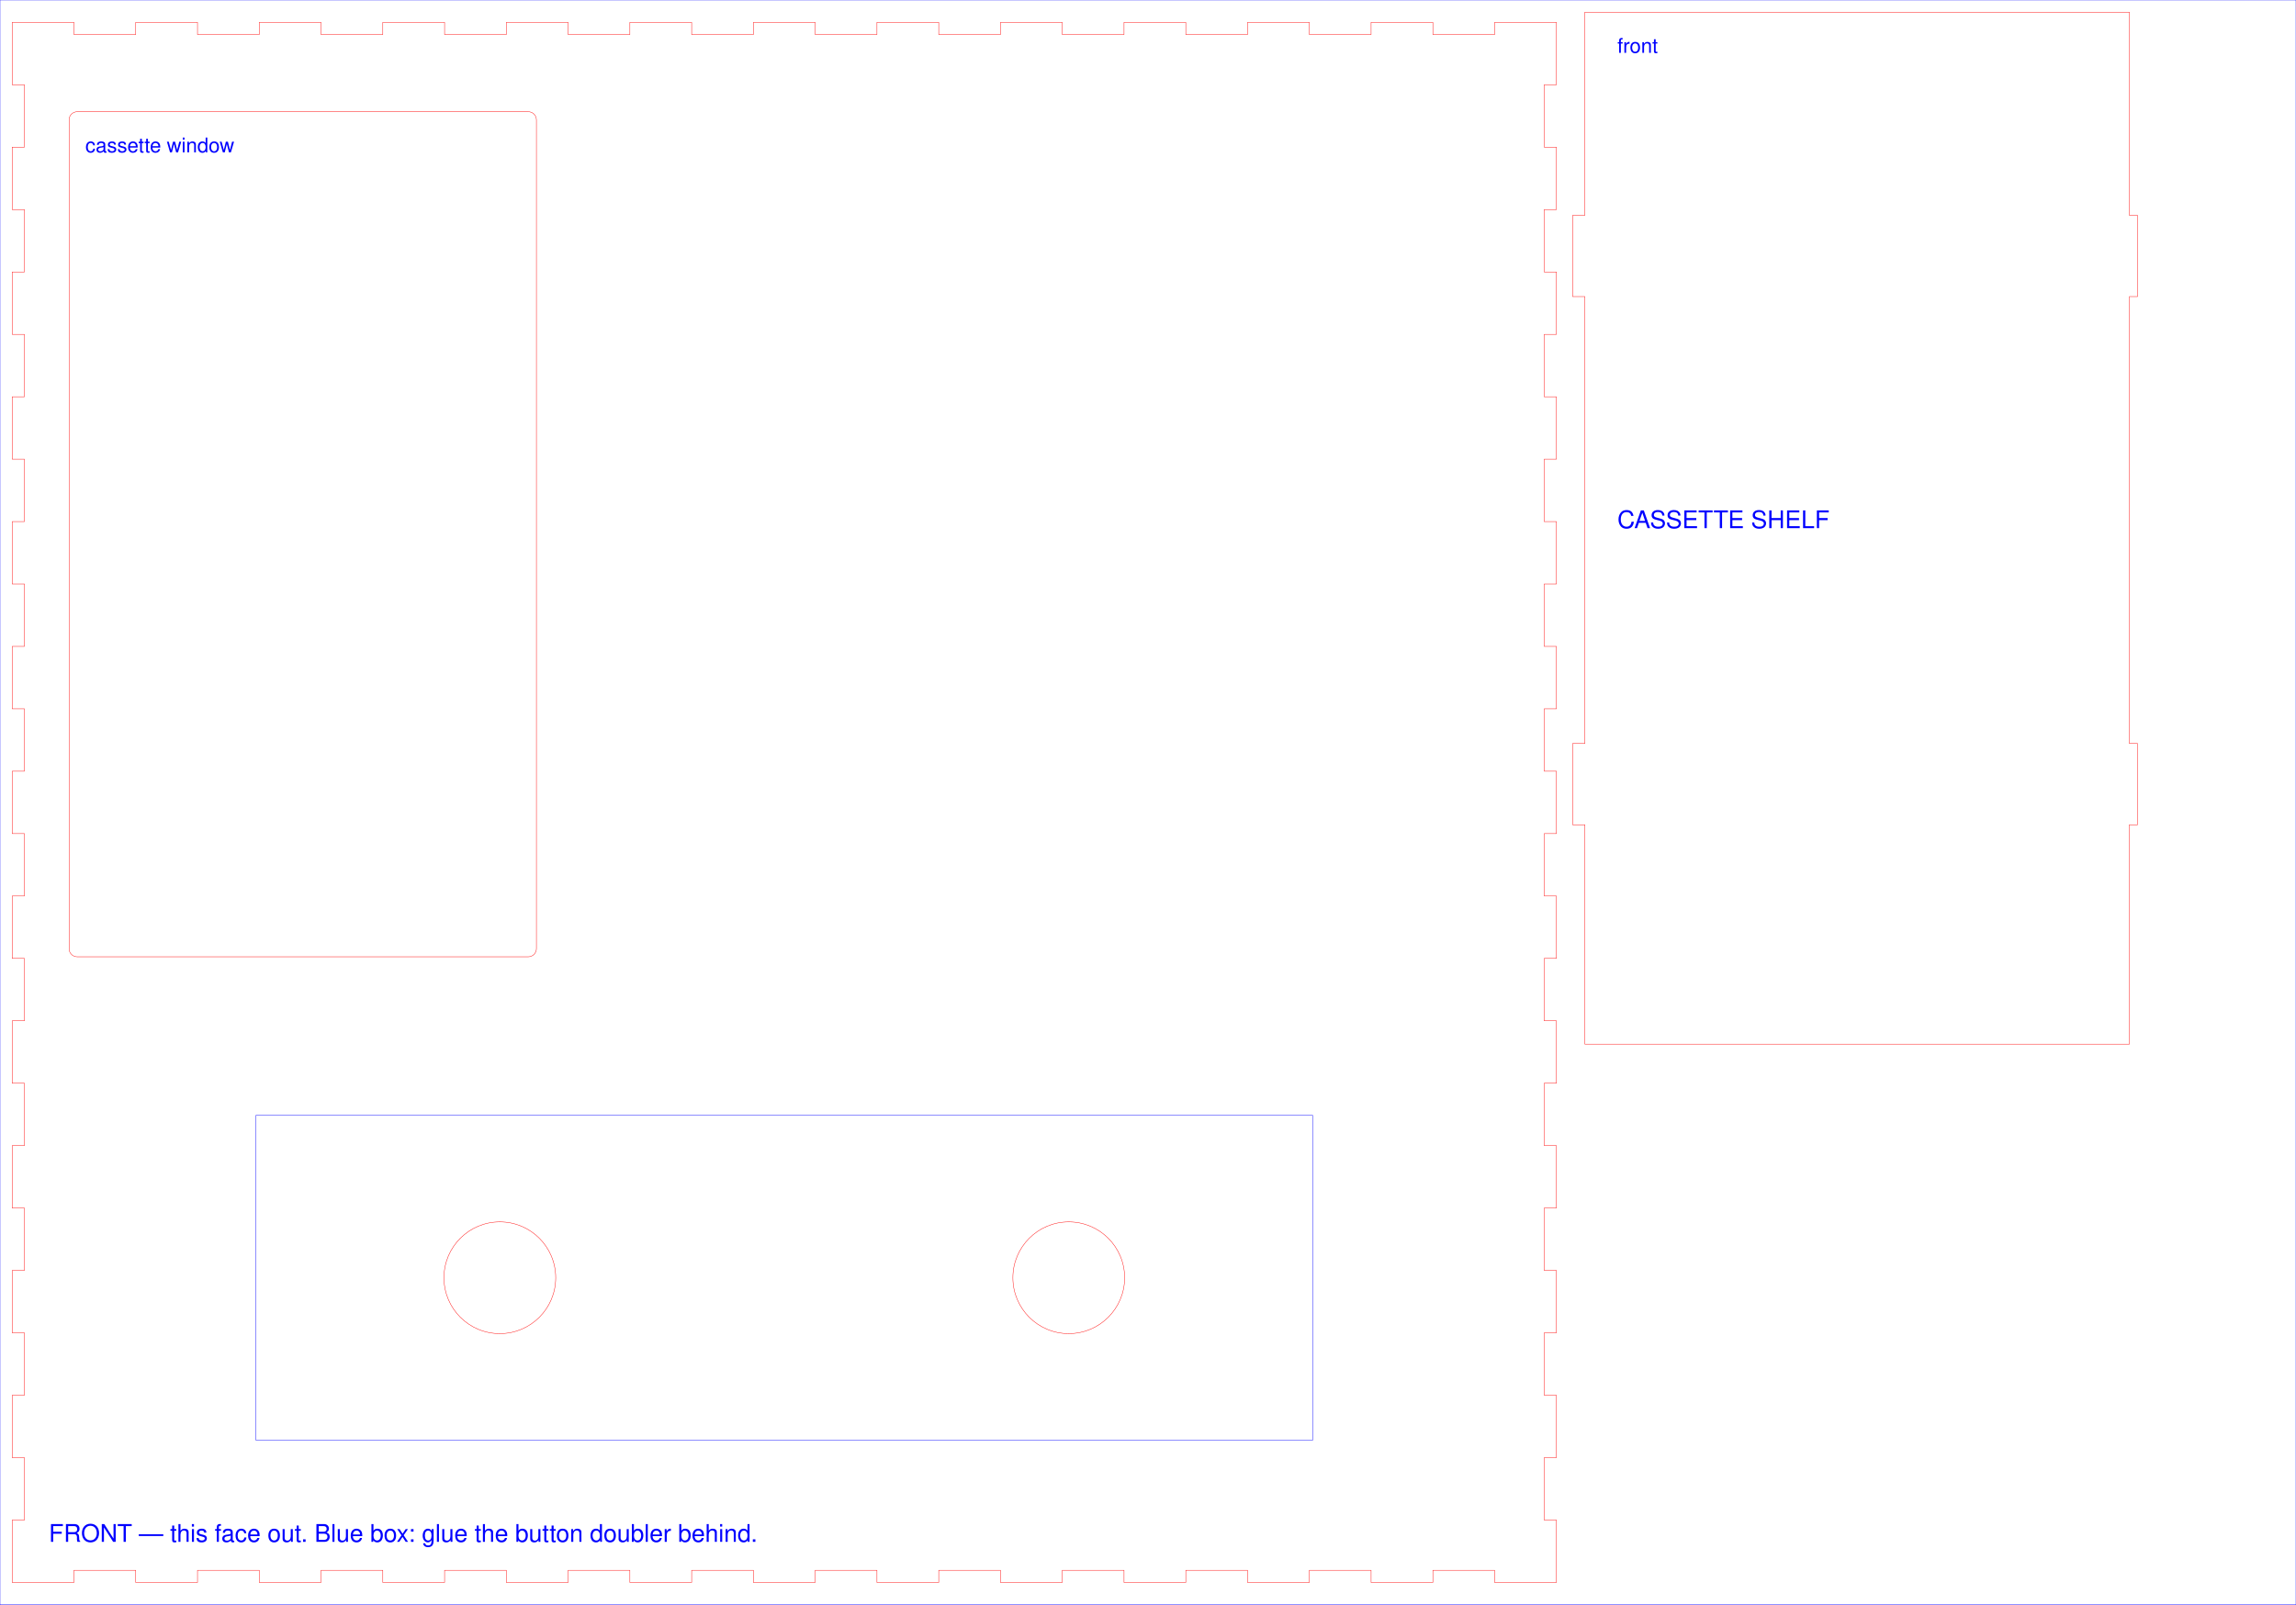
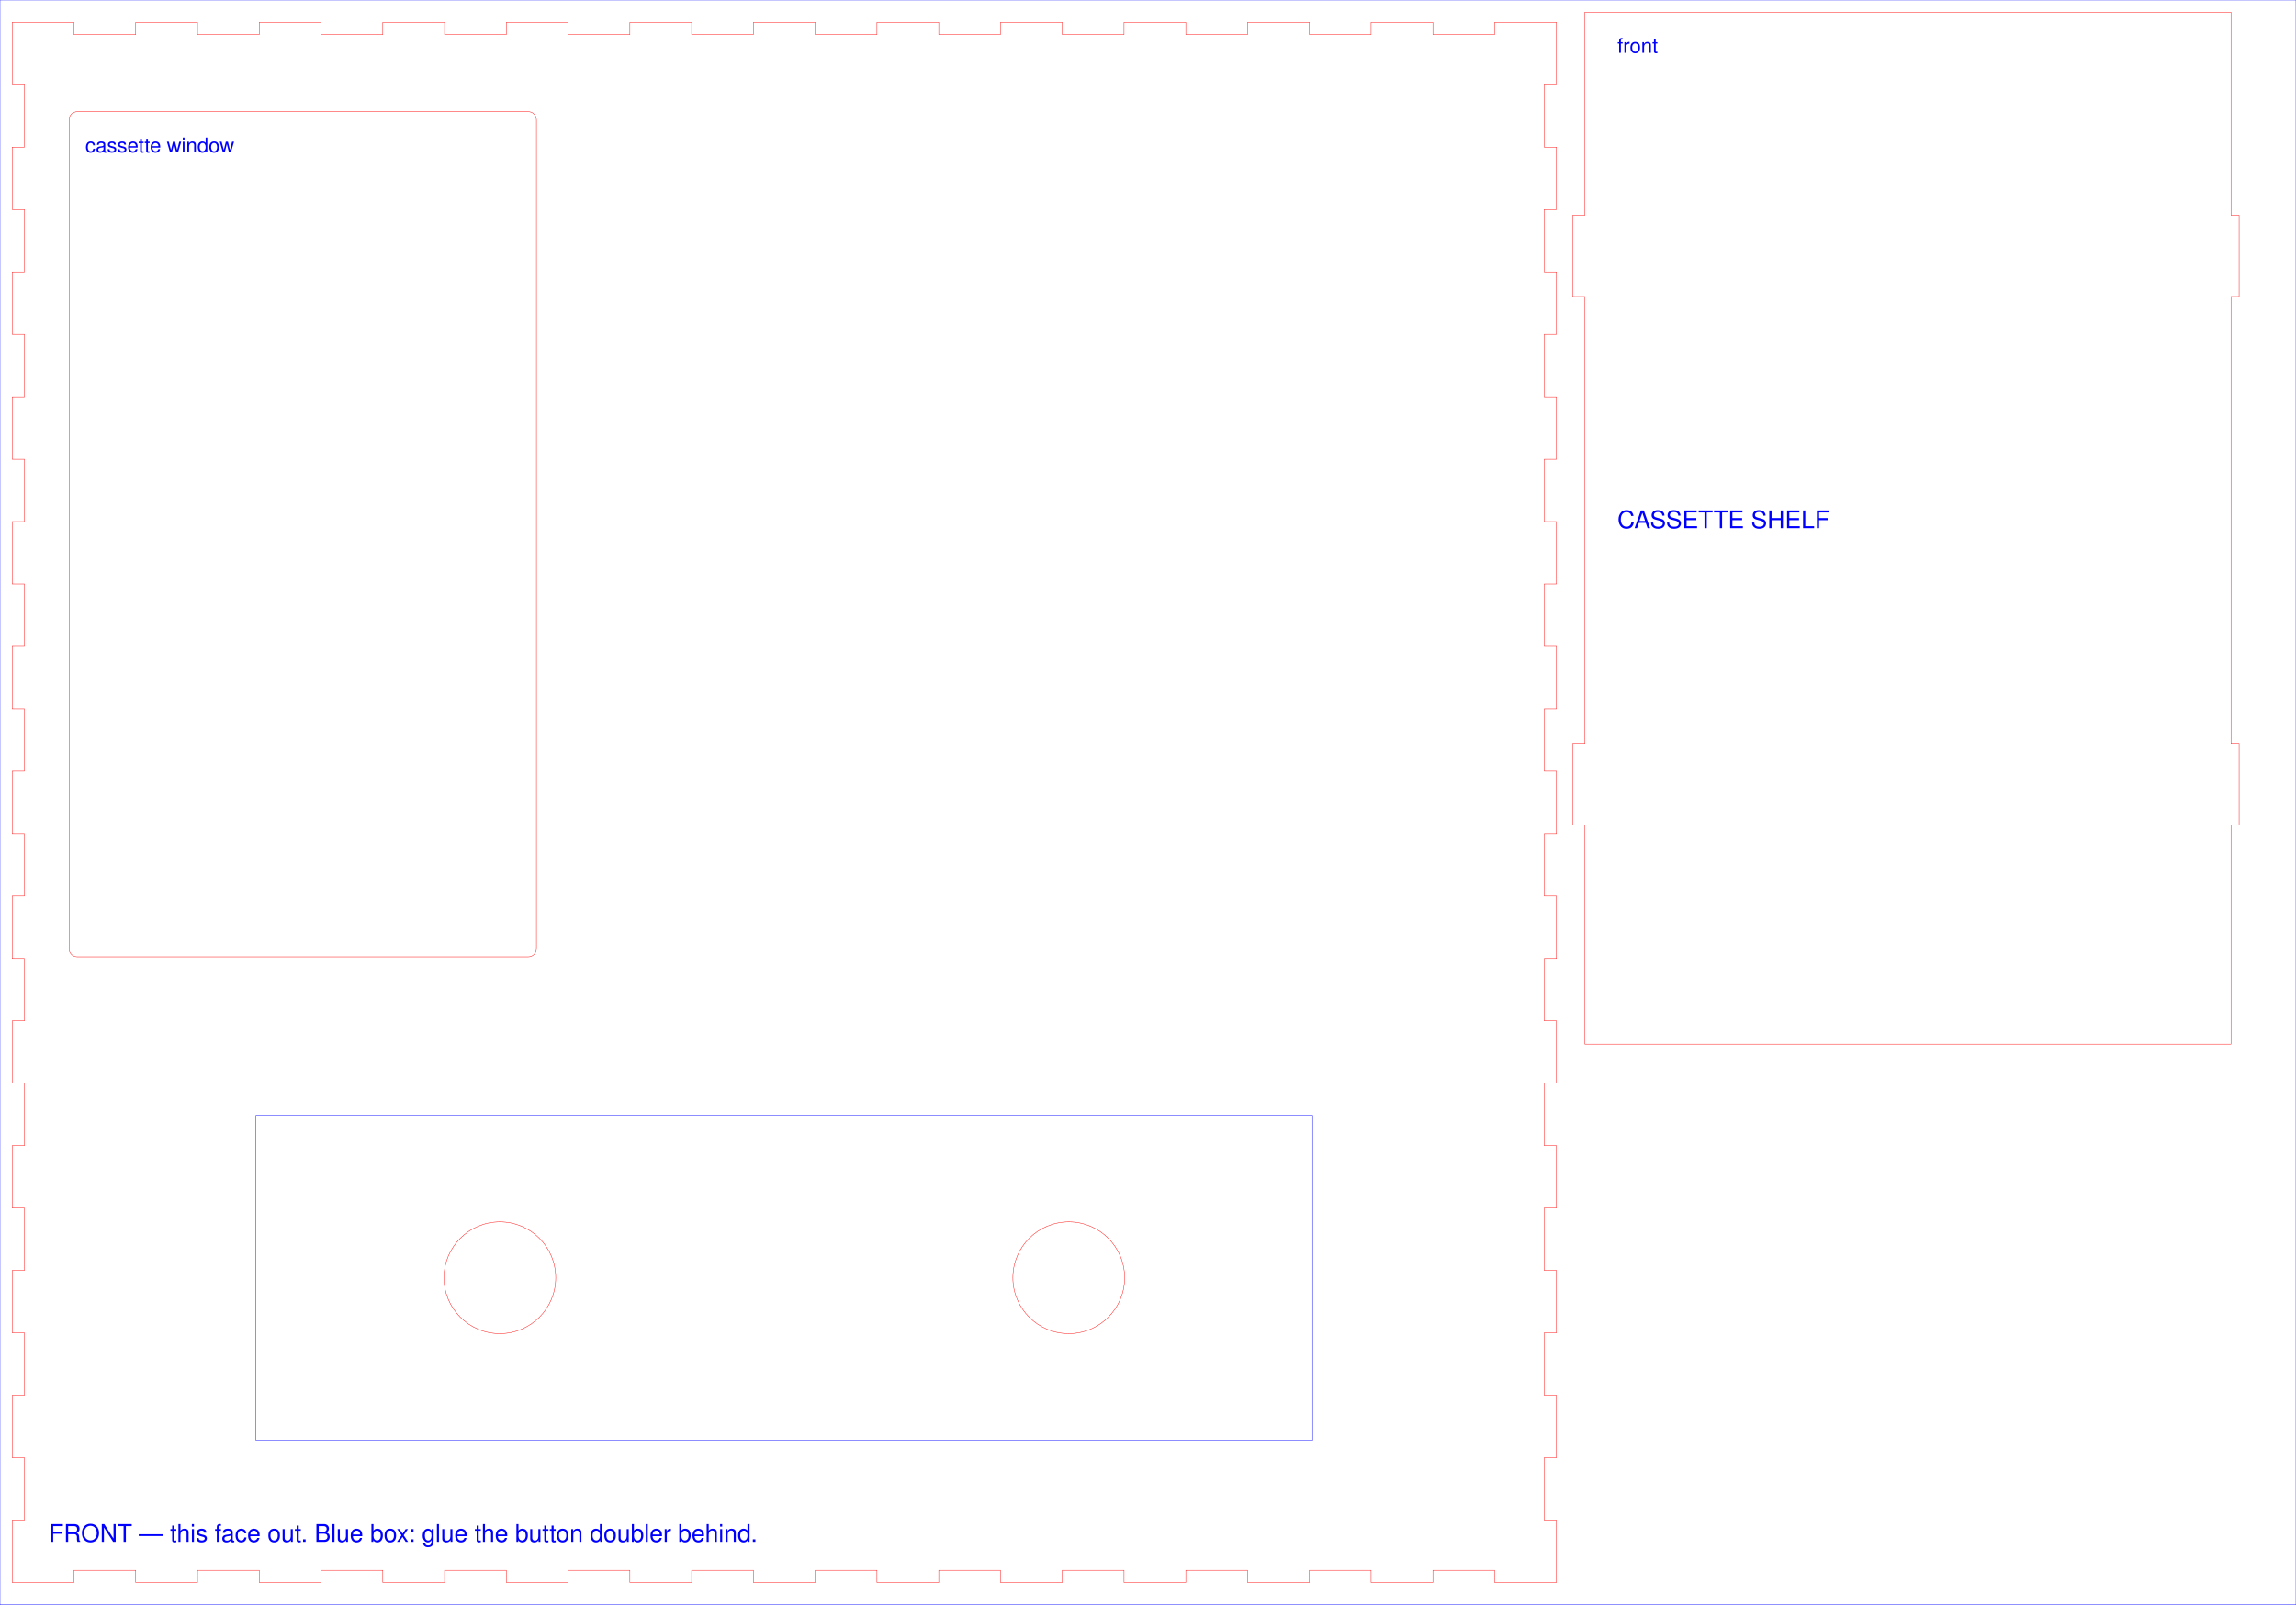
<svg xmlns="http://www.w3.org/2000/svg" width="565.0mm" height="395.0mm" viewBox="0 0 565.0 395.0">
  <rect x="0.000" y="0.000" width="565.000" height="395.000" rx="0" fill="none" stroke="#0000ff" stroke-width="0.1" />
  <g transform="translate(3.000,5.500)">
    <polygon points="0.000,0.000 15.200,0.000 15.200,3.000 30.400,3.000 30.400,0.000 45.600,0.000 45.600,3.000 60.800,3.000 60.800,0.000 76.000,0.000 76.000,3.000 91.200,3.000 91.200,0.000 106.400,0.000 106.400,3.000 121.600,3.000 121.600,0.000 136.800,0.000 136.800,3.000 152.000,3.000 152.000,0.000 167.200,0.000 167.200,3.000 182.400,3.000 182.400,0.000 197.600,0.000 197.600,3.000 212.800,3.000 212.800,0.000 228.000,0.000 228.000,3.000 243.200,3.000 243.200,0.000 258.400,0.000 258.400,3.000 273.600,3.000 273.600,0.000 288.800,0.000 288.800,3.000 304.000,3.000 304.000,0.000 319.200,0.000 319.200,3.000 334.400,3.000 334.400,0.000 349.600,0.000 349.600,3.000 364.800,3.000 364.800,0.000 380.000,0.000 380.000,15.360 377.000,15.360 377.000,30.720 380.000,30.720 380.000,46.080 377.000,46.080 377.000,61.440 380.000,61.440 380.000,76.800 377.000,76.800 377.000,92.160 380.000,92.160 380.000,107.520 377.000,107.520 377.000,122.880 380.000,122.880 380.000,138.240 377.000,138.240 377.000,153.600 380.000,153.600 380.000,168.960 377.000,168.960 377.000,184.320 380.000,184.320 380.000,199.680 377.000,199.680 377.000,215.040 380.000,215.040 380.000,230.400 377.000,230.400 377.000,245.760 380.000,245.760 380.000,261.120 377.000,261.120 377.000,276.480 380.000,276.480 380.000,291.840 377.000,291.840 377.000,307.200 380.000,307.200 380.000,322.560 377.000,322.560 377.000,337.920 380.000,337.920 380.000,353.280 377.000,353.280 377.000,368.640 380.000,368.640 380.000,384.000 364.800,384.000 364.800,381.000 349.600,381.000 349.600,384.000 334.400,384.000 334.400,381.000 319.200,381.000 319.200,384.000 304.000,384.000 304.000,381.000 288.800,381.000 288.800,384.000 273.600,384.000 273.600,381.000 258.400,381.000 258.400,384.000 243.200,384.000 243.200,381.000 228.000,381.000 228.000,384.000 212.800,384.000 212.800,381.000 197.600,381.000 197.600,384.000 182.400,384.000 182.400,381.000 167.200,381.000 167.200,384.000 152.000,384.000 152.000,381.000 136.800,381.000 136.800,384.000 121.600,384.000 121.600,381.000 106.400,381.000 106.400,384.000 91.200,384.000 91.200,381.000 76.000,381.000 76.000,384.000 60.800,384.000 60.800,381.000 45.600,381.000 45.600,384.000 30.400,384.000 30.400,381.000 15.200,381.000 15.200,384.000 0.000,384.000 0.000,368.640 3.000,368.640 3.000,353.280 0.000,353.280 0.000,337.920 3.000,337.920 3.000,322.560 0.000,322.560 0.000,307.200 3.000,307.200 3.000,291.840 0.000,291.840 0.000,276.480 3.000,276.480 3.000,261.120 0.000,261.120 0.000,245.760 3.000,245.760 3.000,230.400 0.000,230.400 0.000,215.040 3.000,215.040 3.000,199.680 0.000,199.680 0.000,184.320 3.000,184.320 3.000,168.960 0.000,168.960 0.000,153.600 3.000,153.600 3.000,138.240 0.000,138.240 0.000,122.880 3.000,122.880 3.000,107.520 0.000,107.520 0.000,92.160 3.000,92.160 3.000,76.800 0.000,76.800 0.000,61.440 3.000,61.440 3.000,46.080 0.000,46.080 0.000,30.720 3.000,30.720 3.000,15.360 0.000,15.360 0.000,0.000" fill="none" stroke="#ff0000" stroke-width="0.1" />
    <rect x="14.000" y="22.000" width="115.000" height="208.000" rx="2" fill="none" stroke="#ff0000" stroke-width="0.1" />
    <circle cx="120.000" cy="309.000" r="13.750" fill="none" stroke="#ff0000" stroke-width="0.1" />
    <circle cx="260.000" cy="309.000" r="13.750" fill="none" stroke="#ff0000" stroke-width="0.1" />
    <rect x="60.000" y="269.000" width="260.000" height="80.000" rx="0" fill="none" stroke="#0000ff" stroke-width="0.1" />
    <text x="9.00" y="374.00" font-size="6" fill="#0000ff" font-family="Helvetica, Arial, sans-serif">FRONT — this face out. Blue box: glue the button doubler behind.</text>
    <text x="18.00" y="32.00" font-size="5" fill="#0000ff" font-family="Helvetica, Arial, sans-serif">cassette window</text>
  </g>
  <g transform="translate(390.000,3.000)">
-     <polygon points="0.000,0.000 134.000,0.000 134.000,50.000 136.000,50.000 136.000,70.000 134.000,70.000 134.000,180.000 136.000,180.000 136.000,200.000 134.000,200.000 134.000,254.000 0.000,254.000 0.000,200.000 -3.000,200.000 -3.000,180.000 0.000,180.000 0.000,70.000 -3.000,70.000 -3.000,50.000 0.000,50.000" fill="none" stroke="#ff0000" stroke-width="0.1" />
+     <polygon points="0.000,0.000 159.000,0.000 159.000,50.000 161.000,50.000 161.000,70.000 159.000,70.000 159.000,180.000 161.000,180.000 161.000,200.000 159.000,200.000 159.000,254.000 0.000,254.000 0.000,200.000 -3.000,200.000 -3.000,180.000 0.000,180.000 0.000,70.000 -3.000,70.000 -3.000,50.000 0.000,50.000" fill="none" stroke="#ff0000" stroke-width="0.1" />
    <text x="8.00" y="127.00" font-size="6" fill="#0000ff" font-family="Helvetica, Arial, sans-serif">CASSETTE SHELF</text>
    <text x="8.00" y="10.00" font-size="5" fill="#0000ff" font-family="Helvetica, Arial, sans-serif">front</text>
  </g>
</svg>
